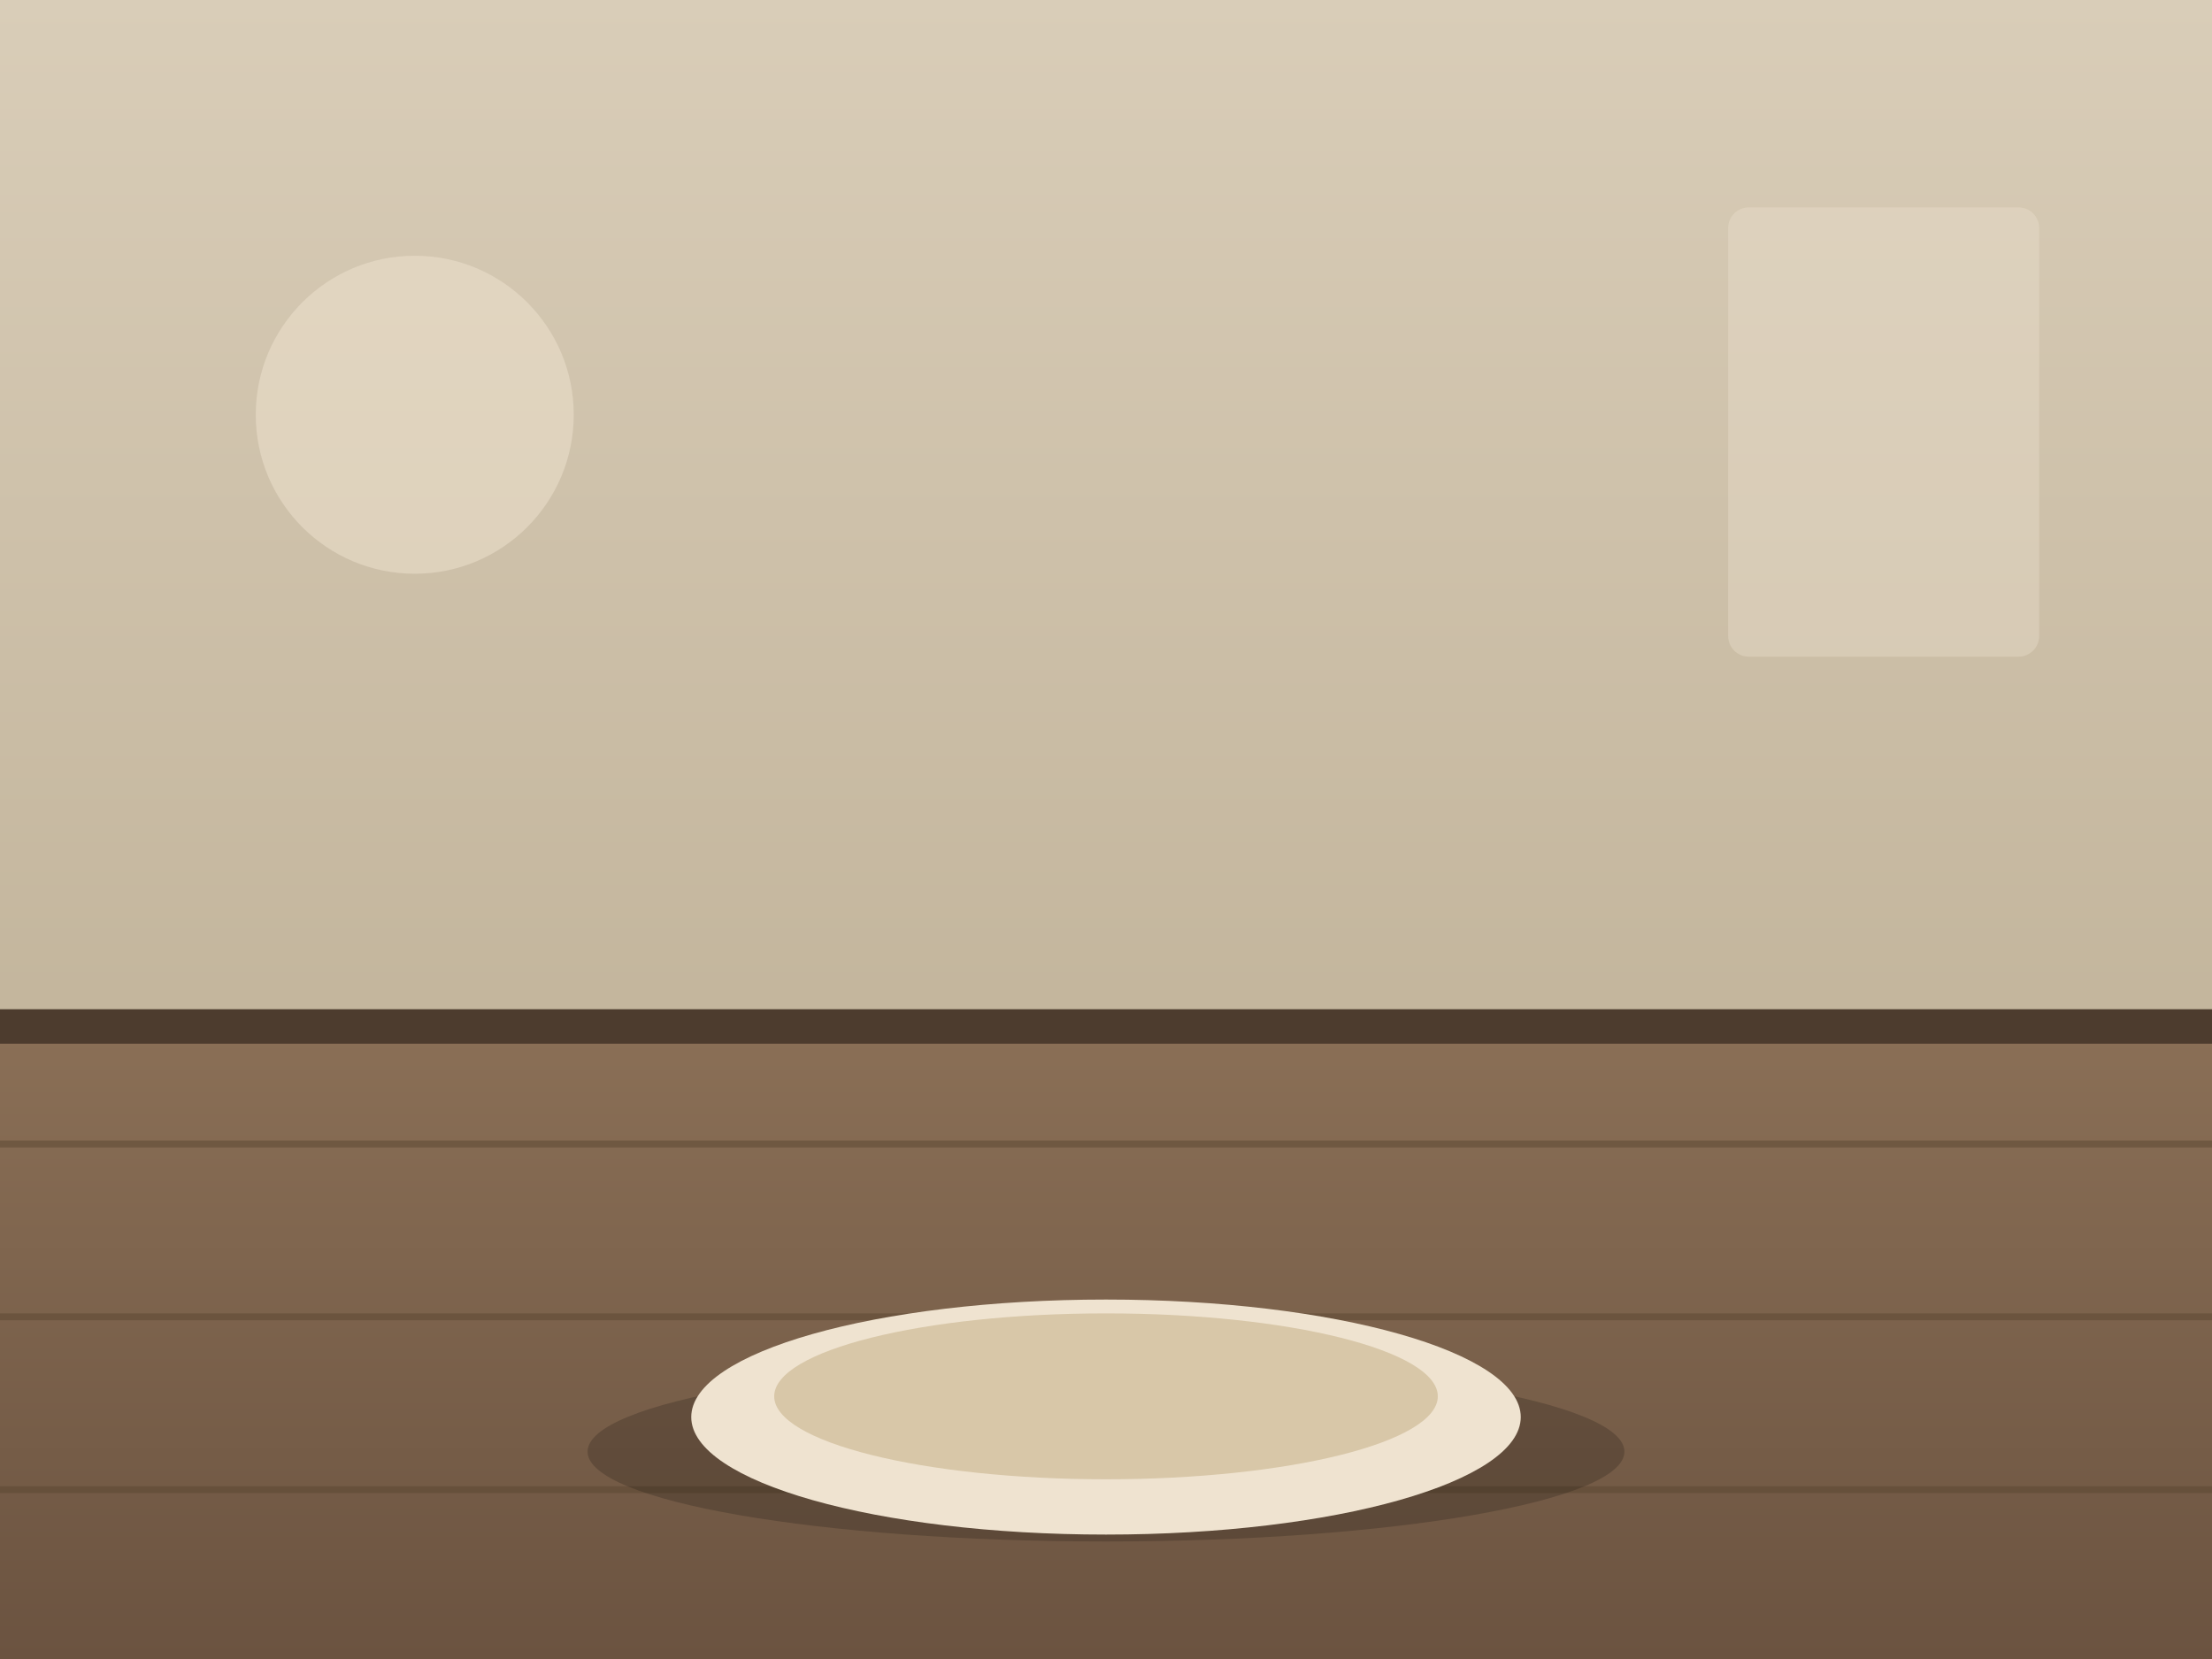
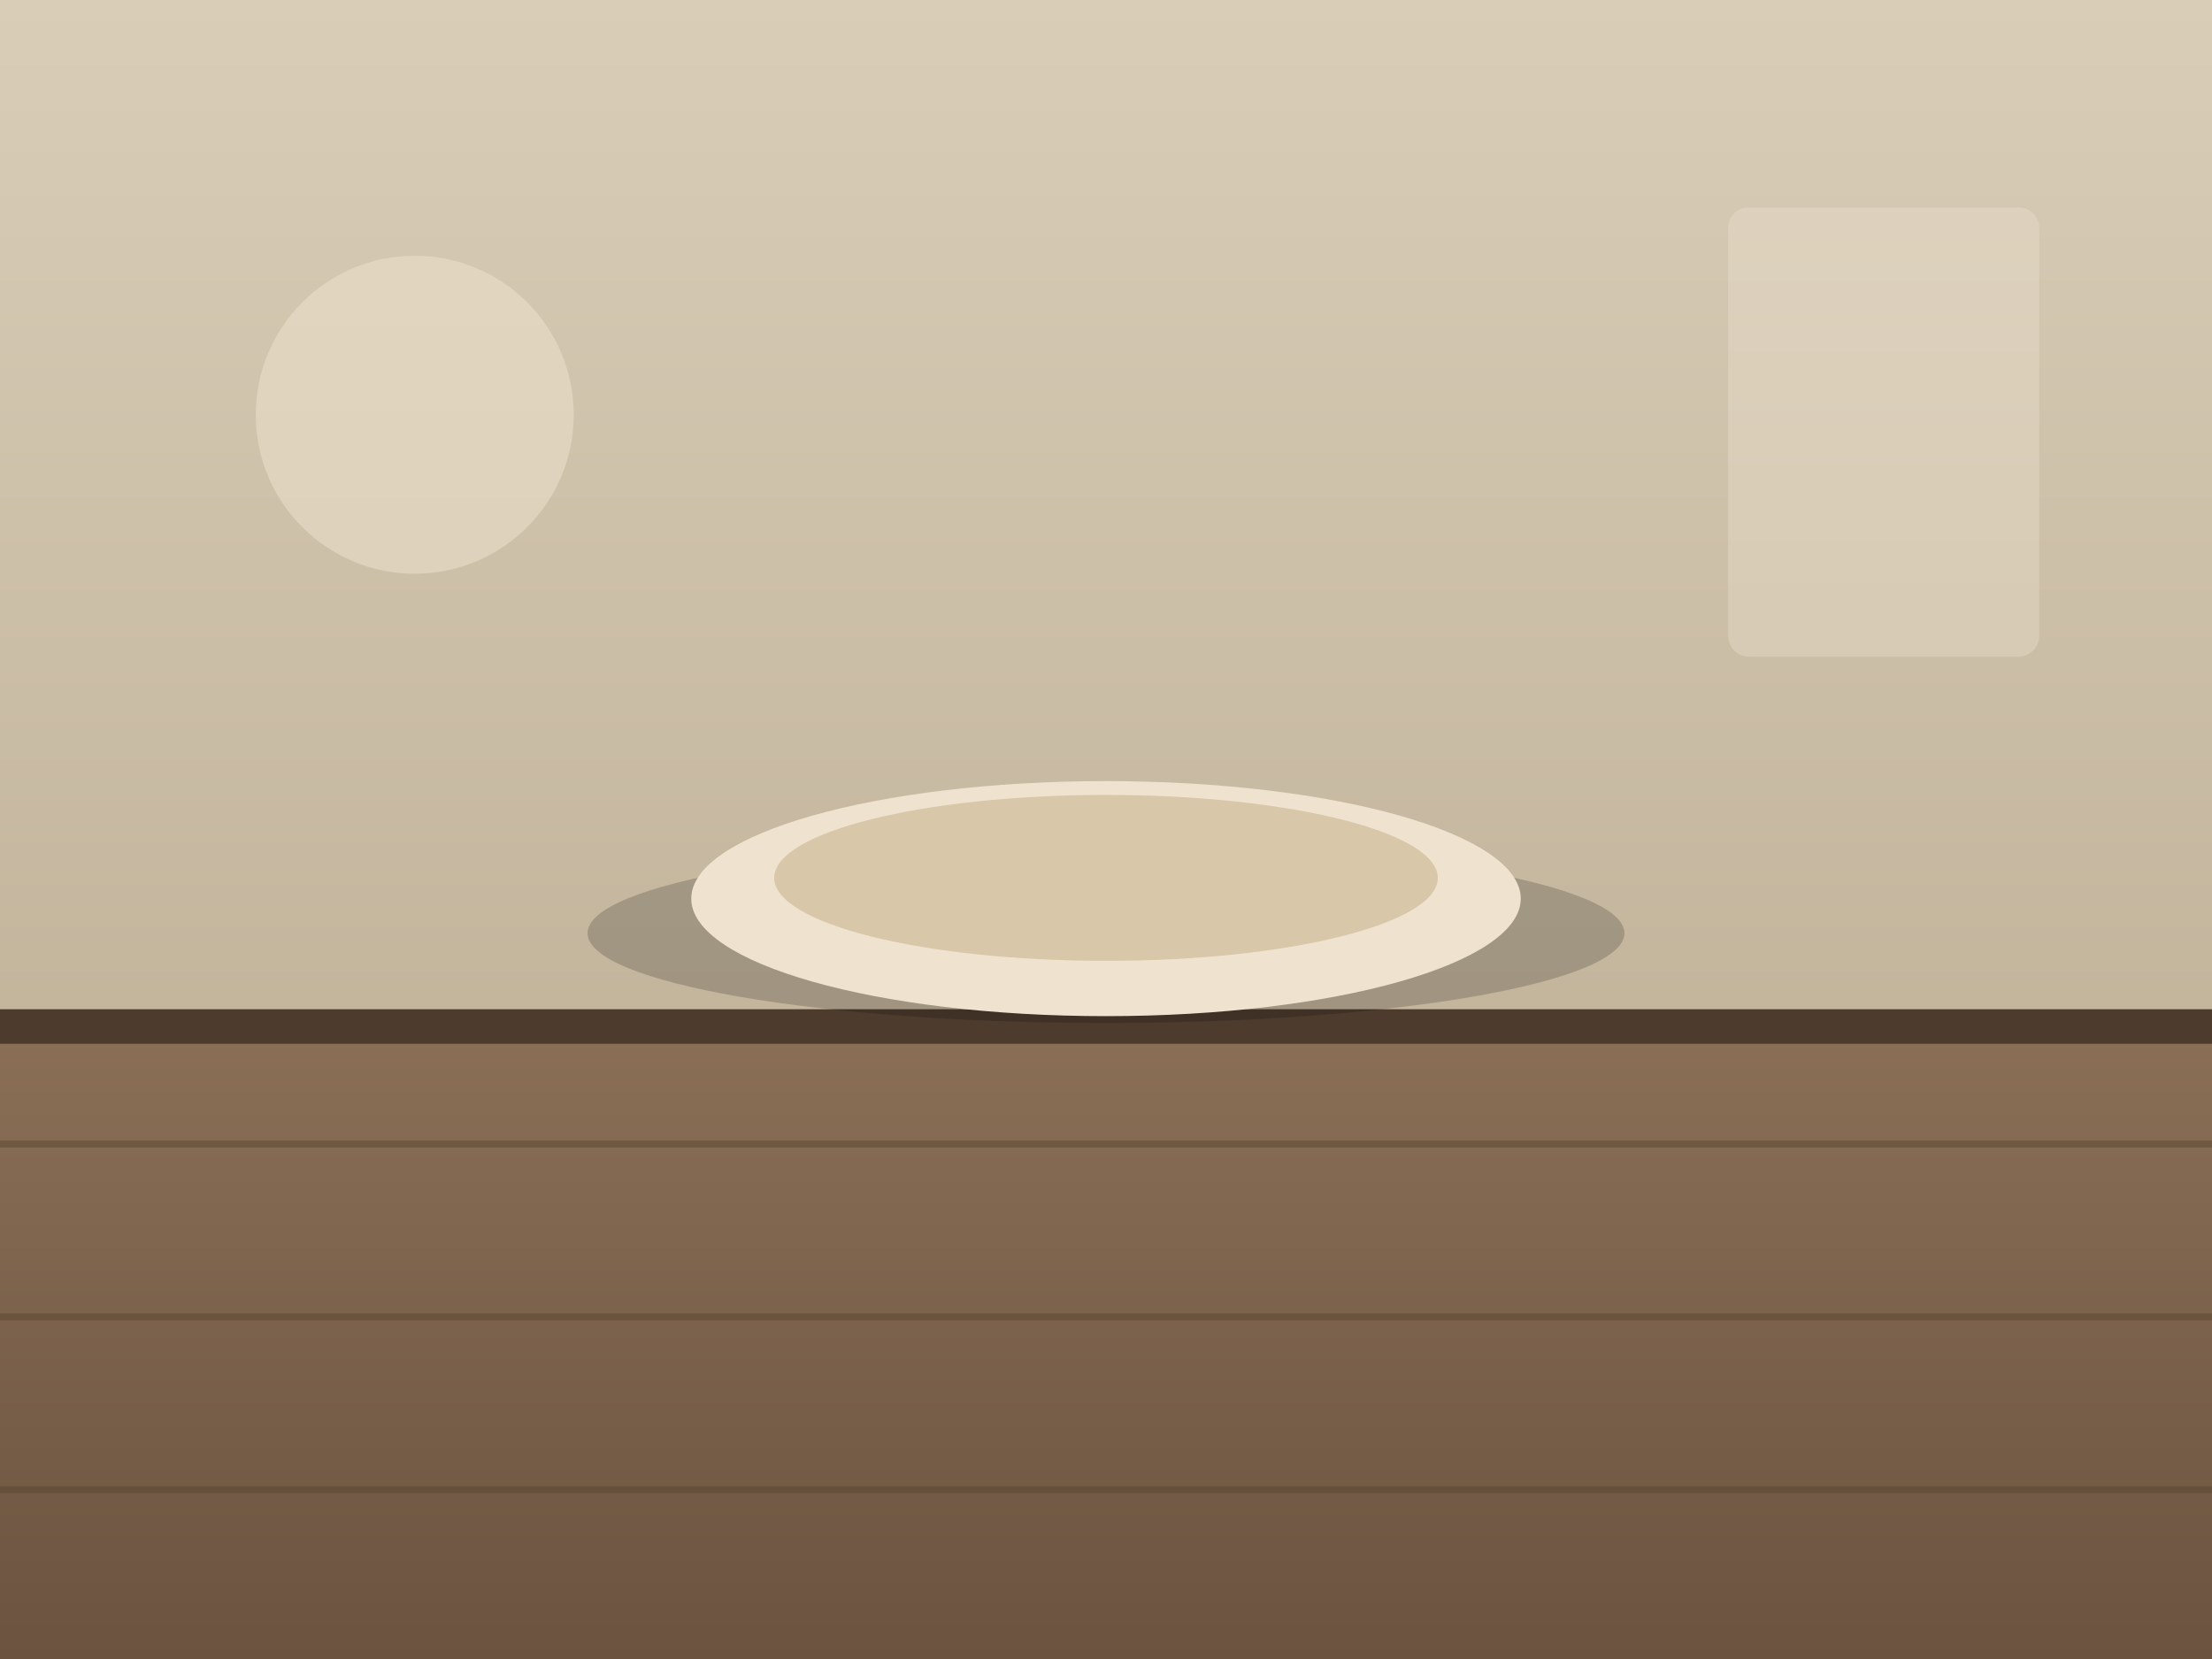
<svg xmlns="http://www.w3.org/2000/svg" viewBox="0 0 640 480" width="640" height="480">
  <defs>
    <linearGradient id="wall" x1="0" y1="0" x2="0" y2="1">
      <stop offset="0" stop-color="#d9cdb8" />
      <stop offset="1" stop-color="#c3b59c" />
    </linearGradient>
    <linearGradient id="floor" x1="0" y1="0" x2="0" y2="1">
      <stop offset="0" stop-color="#8a6f56" />
      <stop offset="1" stop-color="#6b5340" />
    </linearGradient>
  </defs>
  <rect width="640" height="300" fill="url(#wall)" />
  <rect y="300" width="640" height="180" fill="url(#floor)" />
  <rect y="292" width="640" height="10" fill="#4d3c2e" />
  <g opacity="0.5">
    <rect x="0" y="330" width="640" height="2" fill="#59452f" />
    <rect x="0" y="380" width="640" height="2" fill="#59452f" />
    <rect x="0" y="430" width="640" height="2" fill="#59452f" />
  </g>
-   <ellipse cx="320" cy="420" rx="150" ry="26" fill="#000" opacity="0.18" />
-   <ellipse cx="320" cy="410" rx="120" ry="34" fill="#efe3d0" />
-   <ellipse cx="320" cy="404" rx="96" ry="24" fill="#d8c7a8" />
+   <ellipse cx="320" cy="270" rx="150" ry="26" fill="#000" opacity="0.18" />
+   <ellipse cx="320" cy="260" rx="120" ry="34" fill="#efe3d0" />
+   <ellipse cx="320" cy="254" rx="96" ry="24" fill="#d8c7a8" />
  <circle cx="120" cy="120" r="46" fill="#efe3d0" opacity="0.5" />
  <rect x="500" y="60" width="90" height="130" rx="6" fill="#efe3d0" opacity="0.35" />
</svg>
